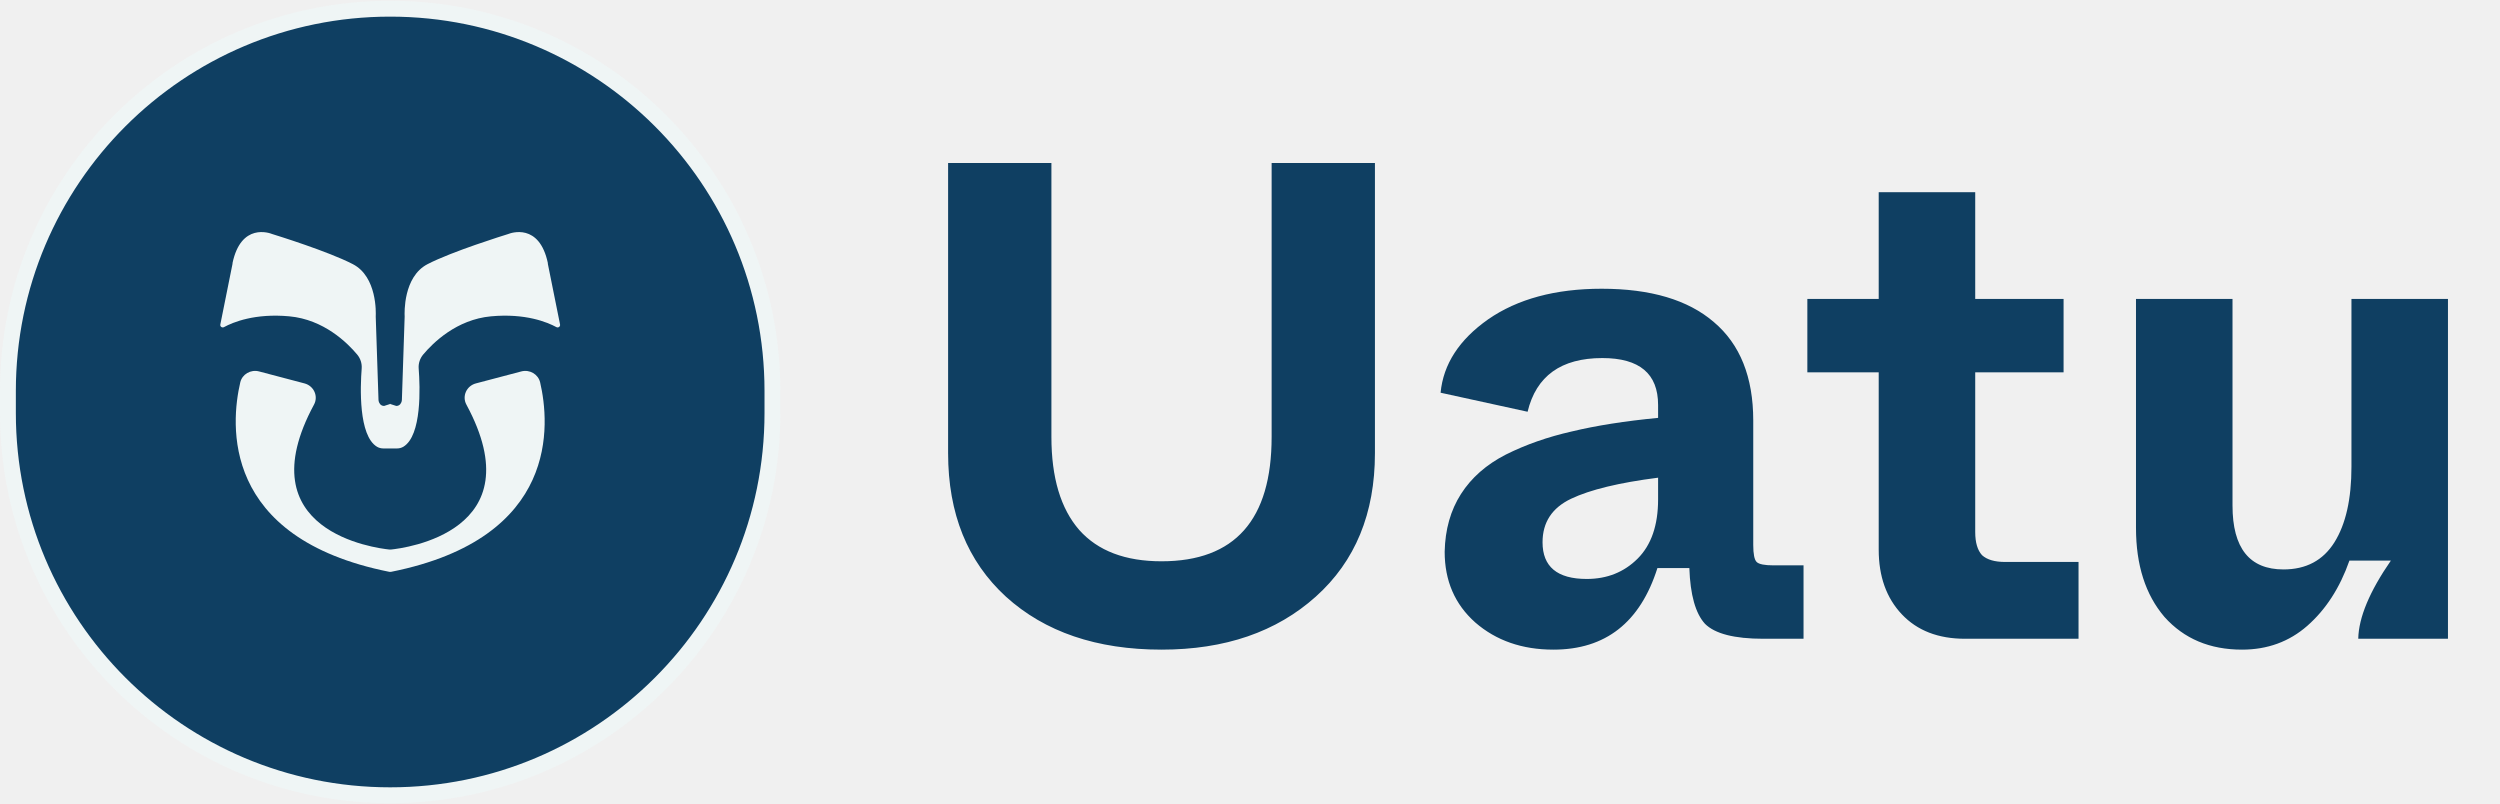
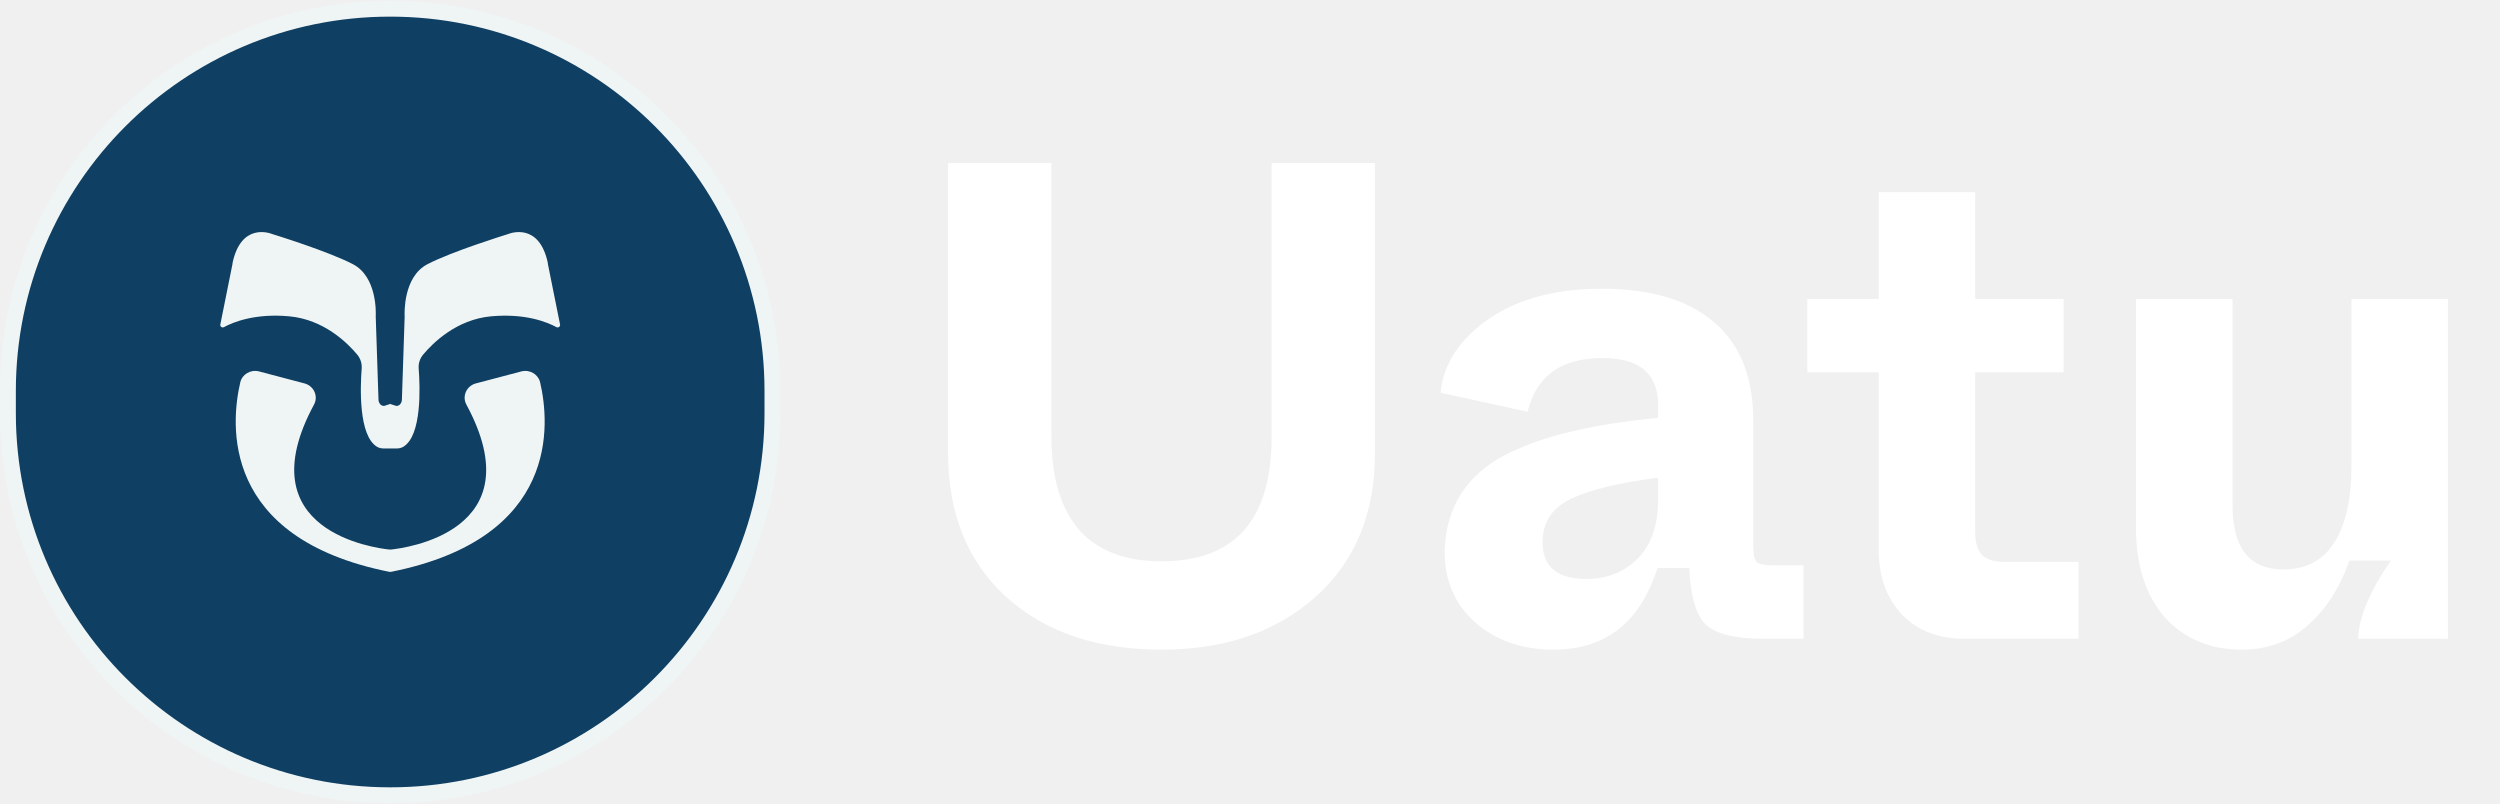
<svg xmlns="http://www.w3.org/2000/svg" width="227" height="73" viewBox="0 0 227 73" fill="none">
  <rect x="-0.719" y="0.719" width="69.418" height="71.418" rx="34.709" transform="matrix(-1 0 0 1 69.4184 0.0715637)" fill="#0F3F62" />
  <path fill-rule="evenodd" clip-rule="evenodd" d="M21.119 23.922L20.005 29.465C19.967 29.651 20.167 29.794 20.336 29.703C21.158 29.256 23.146 28.434 26.268 28.722C29.402 29.011 31.541 31.127 32.433 32.194C32.731 32.551 32.876 33.004 32.841 33.463C32.712 35.145 32.544 39.554 34.234 40.567C34.393 40.662 34.61 40.722 34.795 40.718C35.214 40.711 35.643 40.711 36.062 40.718C36.248 40.721 36.464 40.662 36.623 40.566C38.313 39.553 38.146 35.144 38.016 33.463C37.981 33.004 38.126 32.551 38.424 32.194C39.316 31.127 41.456 29.011 44.589 28.722C47.711 28.434 49.699 29.256 50.521 29.703C50.69 29.795 50.89 29.651 50.853 29.465L49.738 23.922C49.737 23.918 49.74 23.915 49.744 23.915C49.748 23.915 49.75 23.911 49.75 23.907C48.976 20.201 46.371 21.159 46.155 21.246C46.151 21.247 46.148 21.249 46.144 21.25C46.136 21.253 46.129 21.256 46.12 21.258C45.77 21.366 41.042 22.834 38.817 23.987C36.607 25.134 36.728 28.431 36.742 28.721V28.764L36.491 36.319C36.49 36.357 36.485 36.394 36.475 36.431C36.44 36.568 36.326 36.859 35.983 36.859C35.979 36.859 35.785 36.797 35.622 36.744C35.561 36.724 35.504 36.706 35.463 36.692C35.45 36.688 35.439 36.685 35.431 36.682C35.429 36.682 35.428 36.682 35.427 36.681L35.41 36.676C35.404 36.674 35.397 36.678 35.397 36.685C35.397 36.69 35.394 36.693 35.39 36.694C35.353 36.707 35.304 36.722 35.251 36.739C35.084 36.793 34.879 36.859 34.877 36.859C34.535 36.859 34.419 36.568 34.384 36.431C34.374 36.394 34.369 36.357 34.368 36.319L34.117 28.764V28.721C34.132 28.431 34.252 25.134 32.043 23.987C29.816 22.832 25.088 21.366 24.738 21.258C24.726 21.255 24.715 21.25 24.703 21.246C24.488 21.16 21.883 20.201 21.108 23.907C21.107 23.911 21.11 23.915 21.113 23.915C21.117 23.915 21.12 23.918 21.119 23.922ZM35.431 36.682C35.368 36.66 35.401 36.662 35.431 36.666C35.44 36.667 35.443 36.678 35.434 36.681C35.434 36.681 35.432 36.681 35.431 36.682ZM23.521 33.725C22.764 33.526 21.989 33.979 21.815 34.725C20.948 38.456 20.01 48.85 35.338 51.92C35.395 51.931 35.465 51.931 35.522 51.92C50.849 48.85 49.913 38.456 49.045 34.725C48.871 33.979 48.094 33.526 47.338 33.725L43.212 34.813C42.361 35.037 41.936 35.974 42.347 36.735C48.576 48.272 36.72 49.776 35.485 49.9C35.449 49.904 35.41 49.904 35.374 49.9C34.14 49.776 22.282 48.273 28.513 36.735C28.924 35.975 28.498 35.038 27.648 34.813L23.521 33.725Z" fill="#EFF5F5" />
  <rect x="-0.719" y="0.719" width="69.418" height="71.418" rx="34.709" transform="matrix(-1 0 0 1 69.4184 0.0715637)" stroke="#EFF5F5" stroke-width="1.439" />
-   <path d="M86.088 41.152V14.8H95.468V39.671C95.468 43.374 96.312 46.192 97.999 48.126C99.686 50.018 102.175 50.965 105.466 50.965C112.131 50.965 115.464 47.2 115.464 39.671V14.8H124.844V41.152C124.844 46.624 123.055 50.965 119.475 54.174C115.896 57.383 111.226 58.987 105.466 58.987C99.583 58.987 94.872 57.383 91.334 54.174C87.836 50.965 86.088 46.624 86.088 41.152ZM131.176 50.101C131.217 48.085 131.711 46.336 132.657 44.855C133.604 43.374 134.961 42.181 136.731 41.275C138.541 40.37 140.536 39.671 142.717 39.177C144.939 38.642 147.551 38.231 150.555 37.943V36.77C150.555 33.931 148.868 32.512 145.494 32.512C141.75 32.512 139.487 34.137 138.705 37.387L130.806 35.659C131.053 33.067 132.493 30.846 135.126 28.994C137.8 27.143 141.236 26.217 145.432 26.217C149.876 26.217 153.27 27.225 155.615 29.241C158.001 31.257 159.195 34.24 159.195 38.19V49.483C159.195 50.306 159.297 50.821 159.503 51.026C159.709 51.232 160.223 51.335 161.046 51.335H163.761V58H160.12C157.487 58 155.718 57.547 154.813 56.642C153.949 55.696 153.476 54.009 153.393 51.582H150.493C148.929 56.519 145.782 58.987 141.051 58.987C138.212 58.987 135.846 58.165 133.953 56.519C132.102 54.873 131.176 52.734 131.176 50.101ZM150.555 45.349V43.374C147.016 43.826 144.383 44.464 142.655 45.287C140.927 46.11 140.063 47.426 140.063 49.237C140.063 51.458 141.4 52.569 144.075 52.569C145.926 52.569 147.469 51.952 148.703 50.718C149.937 49.483 150.555 47.694 150.555 45.349ZM170.587 49.915V33.808H164.107V27.143H170.587V17.454H179.35V27.143H187.373V33.808H179.35V48.311C179.35 49.257 179.556 49.957 179.967 50.409C180.42 50.821 181.119 51.026 182.066 51.026H188.731V58H178.424C175.997 58 174.084 57.259 172.685 55.778C171.286 54.297 170.587 52.343 170.587 49.915ZM193.948 47.941V27.143H202.712V45.904C202.712 49.771 204.255 51.705 207.34 51.705C209.398 51.705 210.94 50.882 211.969 49.237C212.998 47.591 213.512 45.307 213.512 42.386V27.143H222.275V58H214.129C214.17 56.066 215.158 53.701 217.091 50.903H213.327C212.463 53.371 211.187 55.346 209.5 56.827C207.855 58.267 205.88 58.987 203.576 58.987C200.655 58.987 198.31 58 196.54 56.025C194.812 54.009 193.948 51.314 193.948 47.941Z" fill="#0F3F62" />
+   <path d="M86.088 41.152V14.8H95.468V39.671C95.468 43.374 96.312 46.192 97.999 48.126C99.686 50.018 102.175 50.965 105.466 50.965C112.131 50.965 115.464 47.2 115.464 39.671V14.8H124.844V41.152C124.844 46.624 123.055 50.965 119.475 54.174C115.896 57.383 111.226 58.987 105.466 58.987C99.583 58.987 94.872 57.383 91.334 54.174C87.836 50.965 86.088 46.624 86.088 41.152ZM131.176 50.101C131.217 48.085 131.711 46.336 132.657 44.855C133.604 43.374 134.961 42.181 136.731 41.275C138.541 40.37 140.536 39.671 142.717 39.177C144.939 38.642 147.551 38.231 150.555 37.943V36.77C150.555 33.931 148.868 32.512 145.494 32.512C141.75 32.512 139.487 34.137 138.705 37.387L130.806 35.659C131.053 33.067 132.493 30.846 135.126 28.994C137.8 27.143 141.236 26.217 145.432 26.217C149.876 26.217 153.27 27.225 155.615 29.241C158.001 31.257 159.195 34.24 159.195 38.19V49.483C159.195 50.306 159.297 50.821 159.503 51.026C159.709 51.232 160.223 51.335 161.046 51.335H163.761V58H160.12C157.487 58 155.718 57.547 154.813 56.642C153.949 55.696 153.476 54.009 153.393 51.582H150.493C148.929 56.519 145.782 58.987 141.051 58.987C138.212 58.987 135.846 58.165 133.953 56.519C132.102 54.873 131.176 52.734 131.176 50.101ZM150.555 45.349V43.374C147.016 43.826 144.383 44.464 142.655 45.287C140.927 46.11 140.063 47.426 140.063 49.237C140.063 51.458 141.4 52.569 144.075 52.569C145.926 52.569 147.469 51.952 148.703 50.718C149.937 49.483 150.555 47.694 150.555 45.349ZM170.587 49.915V33.808H164.107V27.143H170.587V17.454H179.35V27.143H187.373V33.808H179.35V48.311C179.35 49.257 179.556 49.957 179.967 50.409C180.42 50.821 181.119 51.026 182.066 51.026H188.731V58H178.424C175.997 58 174.084 57.259 172.685 55.778C171.286 54.297 170.587 52.343 170.587 49.915ZM193.948 47.941V27.143H202.712V45.904C202.712 49.771 204.255 51.705 207.34 51.705C209.398 51.705 210.94 50.882 211.969 49.237C212.998 47.591 213.512 45.307 213.512 42.386V27.143H222.275V58H214.129C214.17 56.066 215.158 53.701 217.091 50.903H213.327C212.463 53.371 211.187 55.346 209.5 56.827C207.855 58.267 205.88 58.987 203.576 58.987C200.655 58.987 198.31 58 196.54 56.025C194.812 54.009 193.948 51.314 193.948 47.941Z" fill="#FFFFFF" />
</svg>
